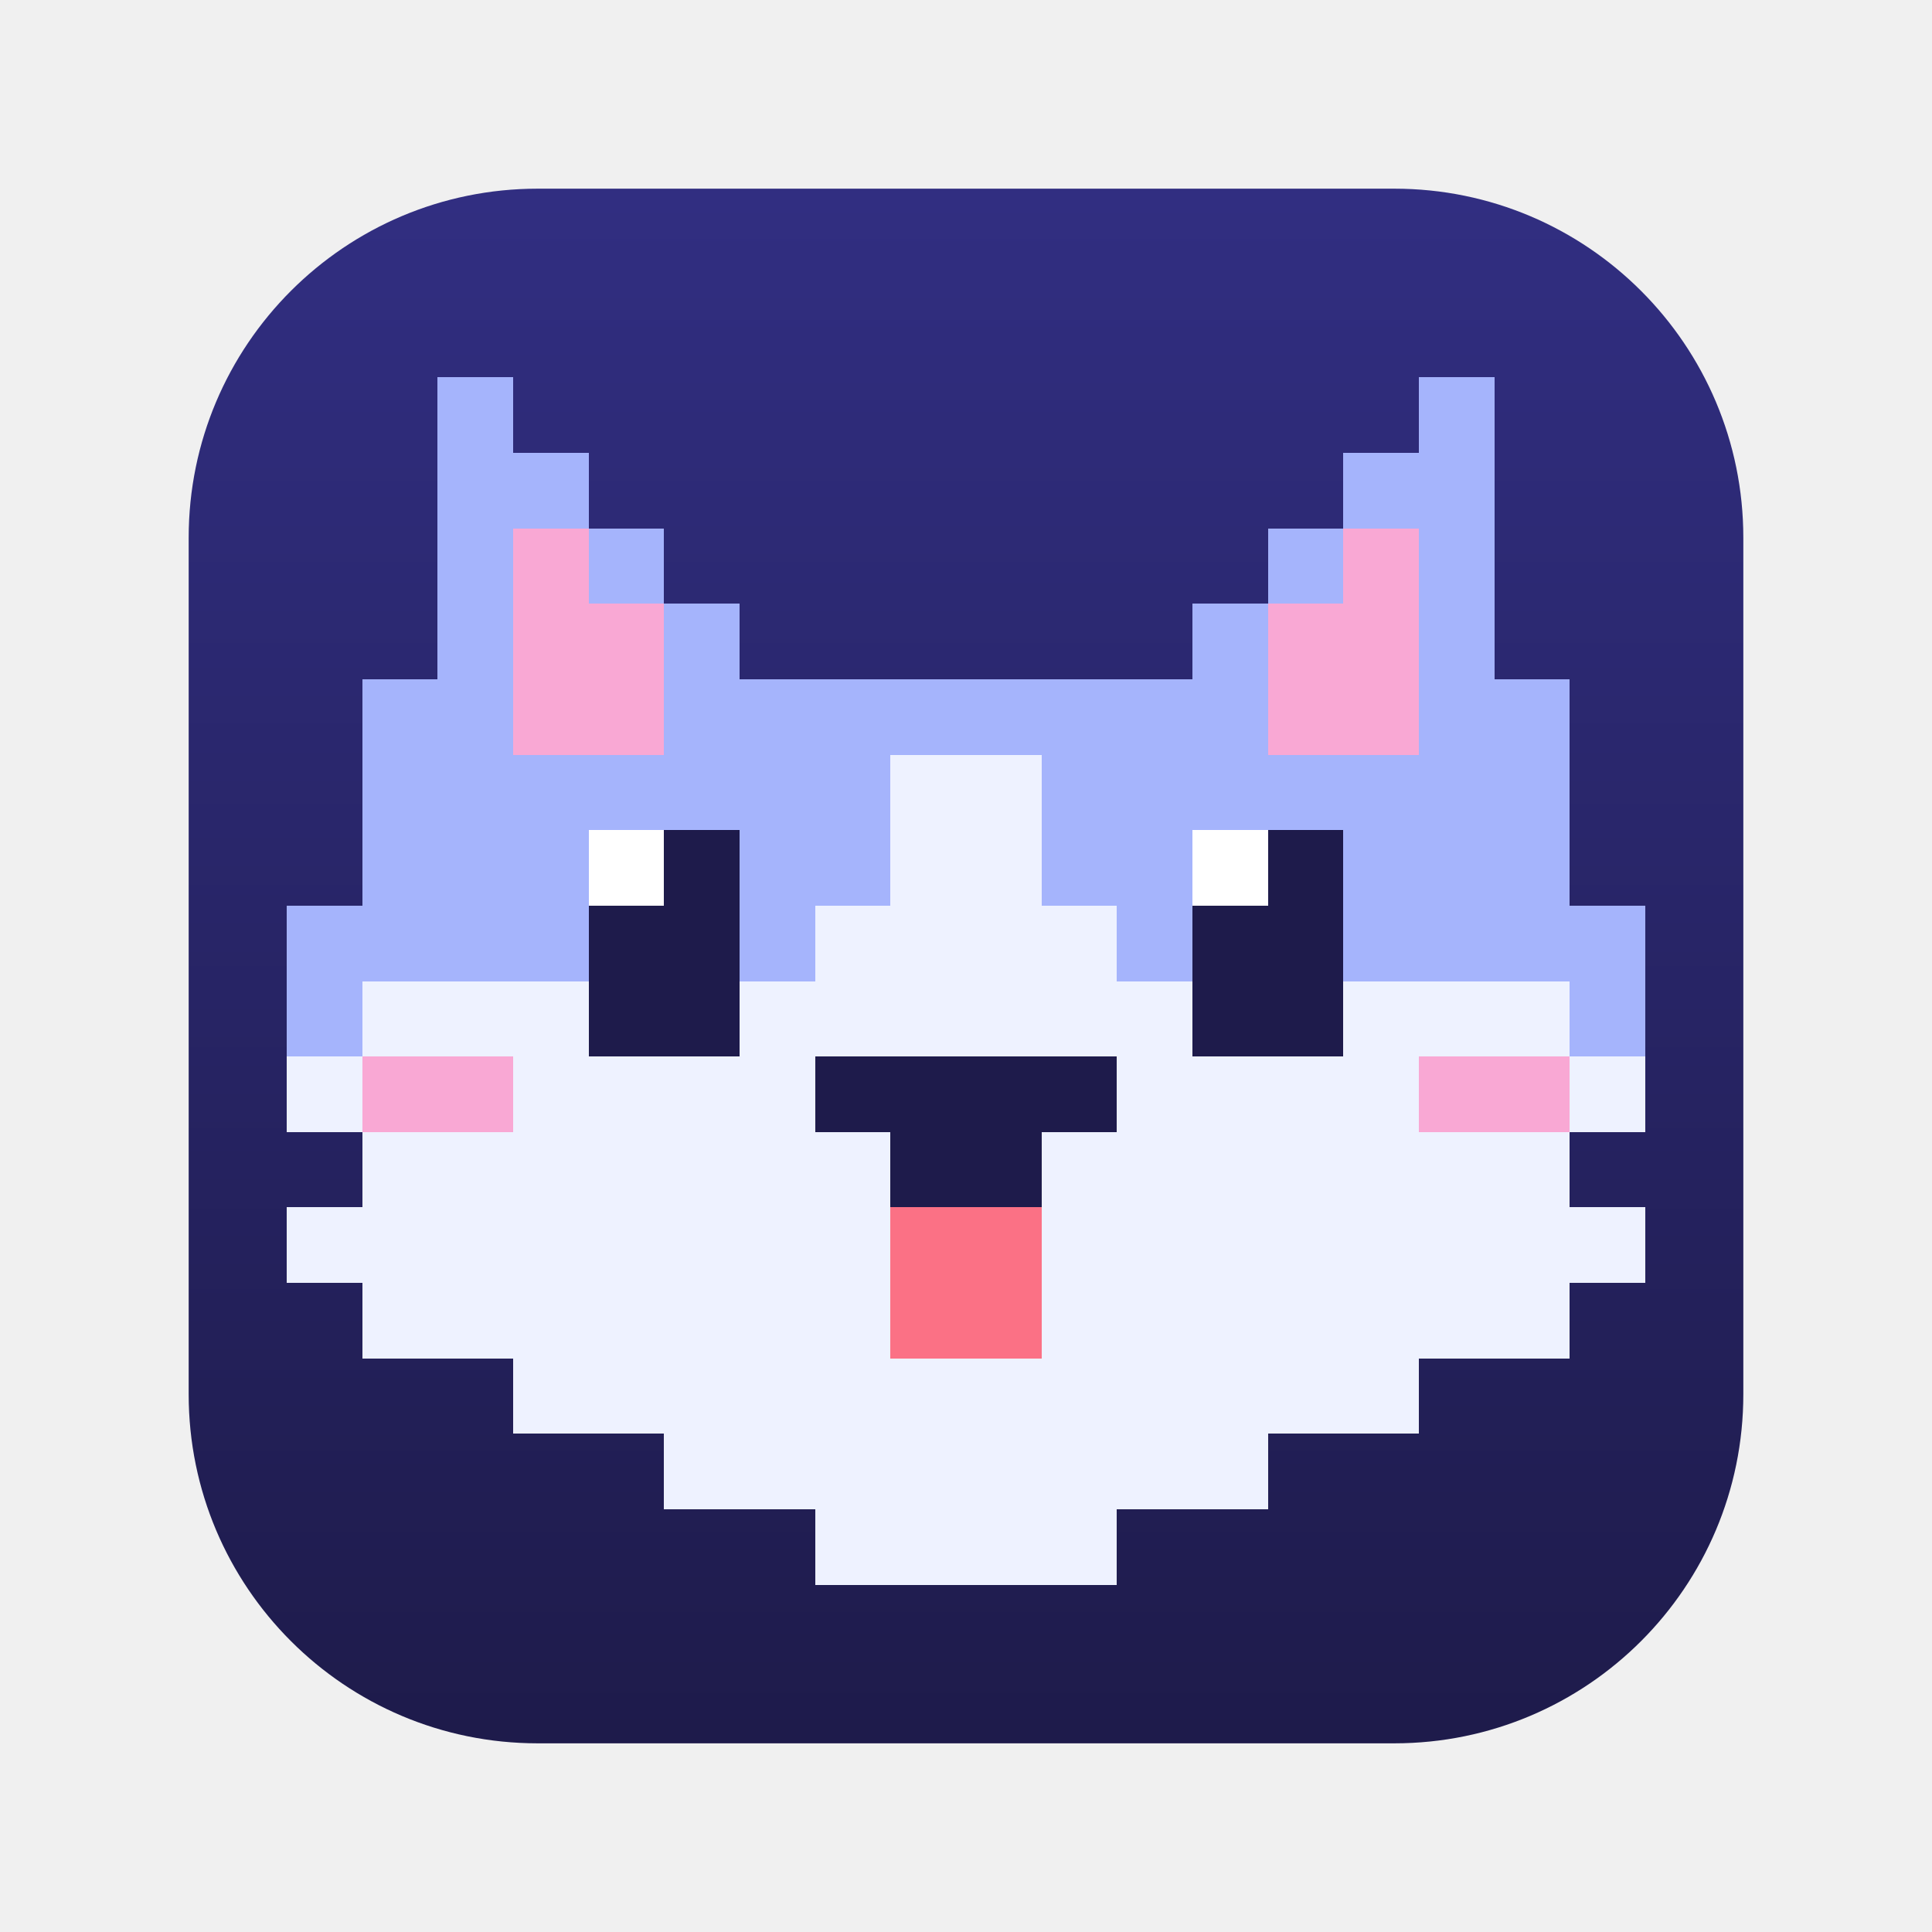
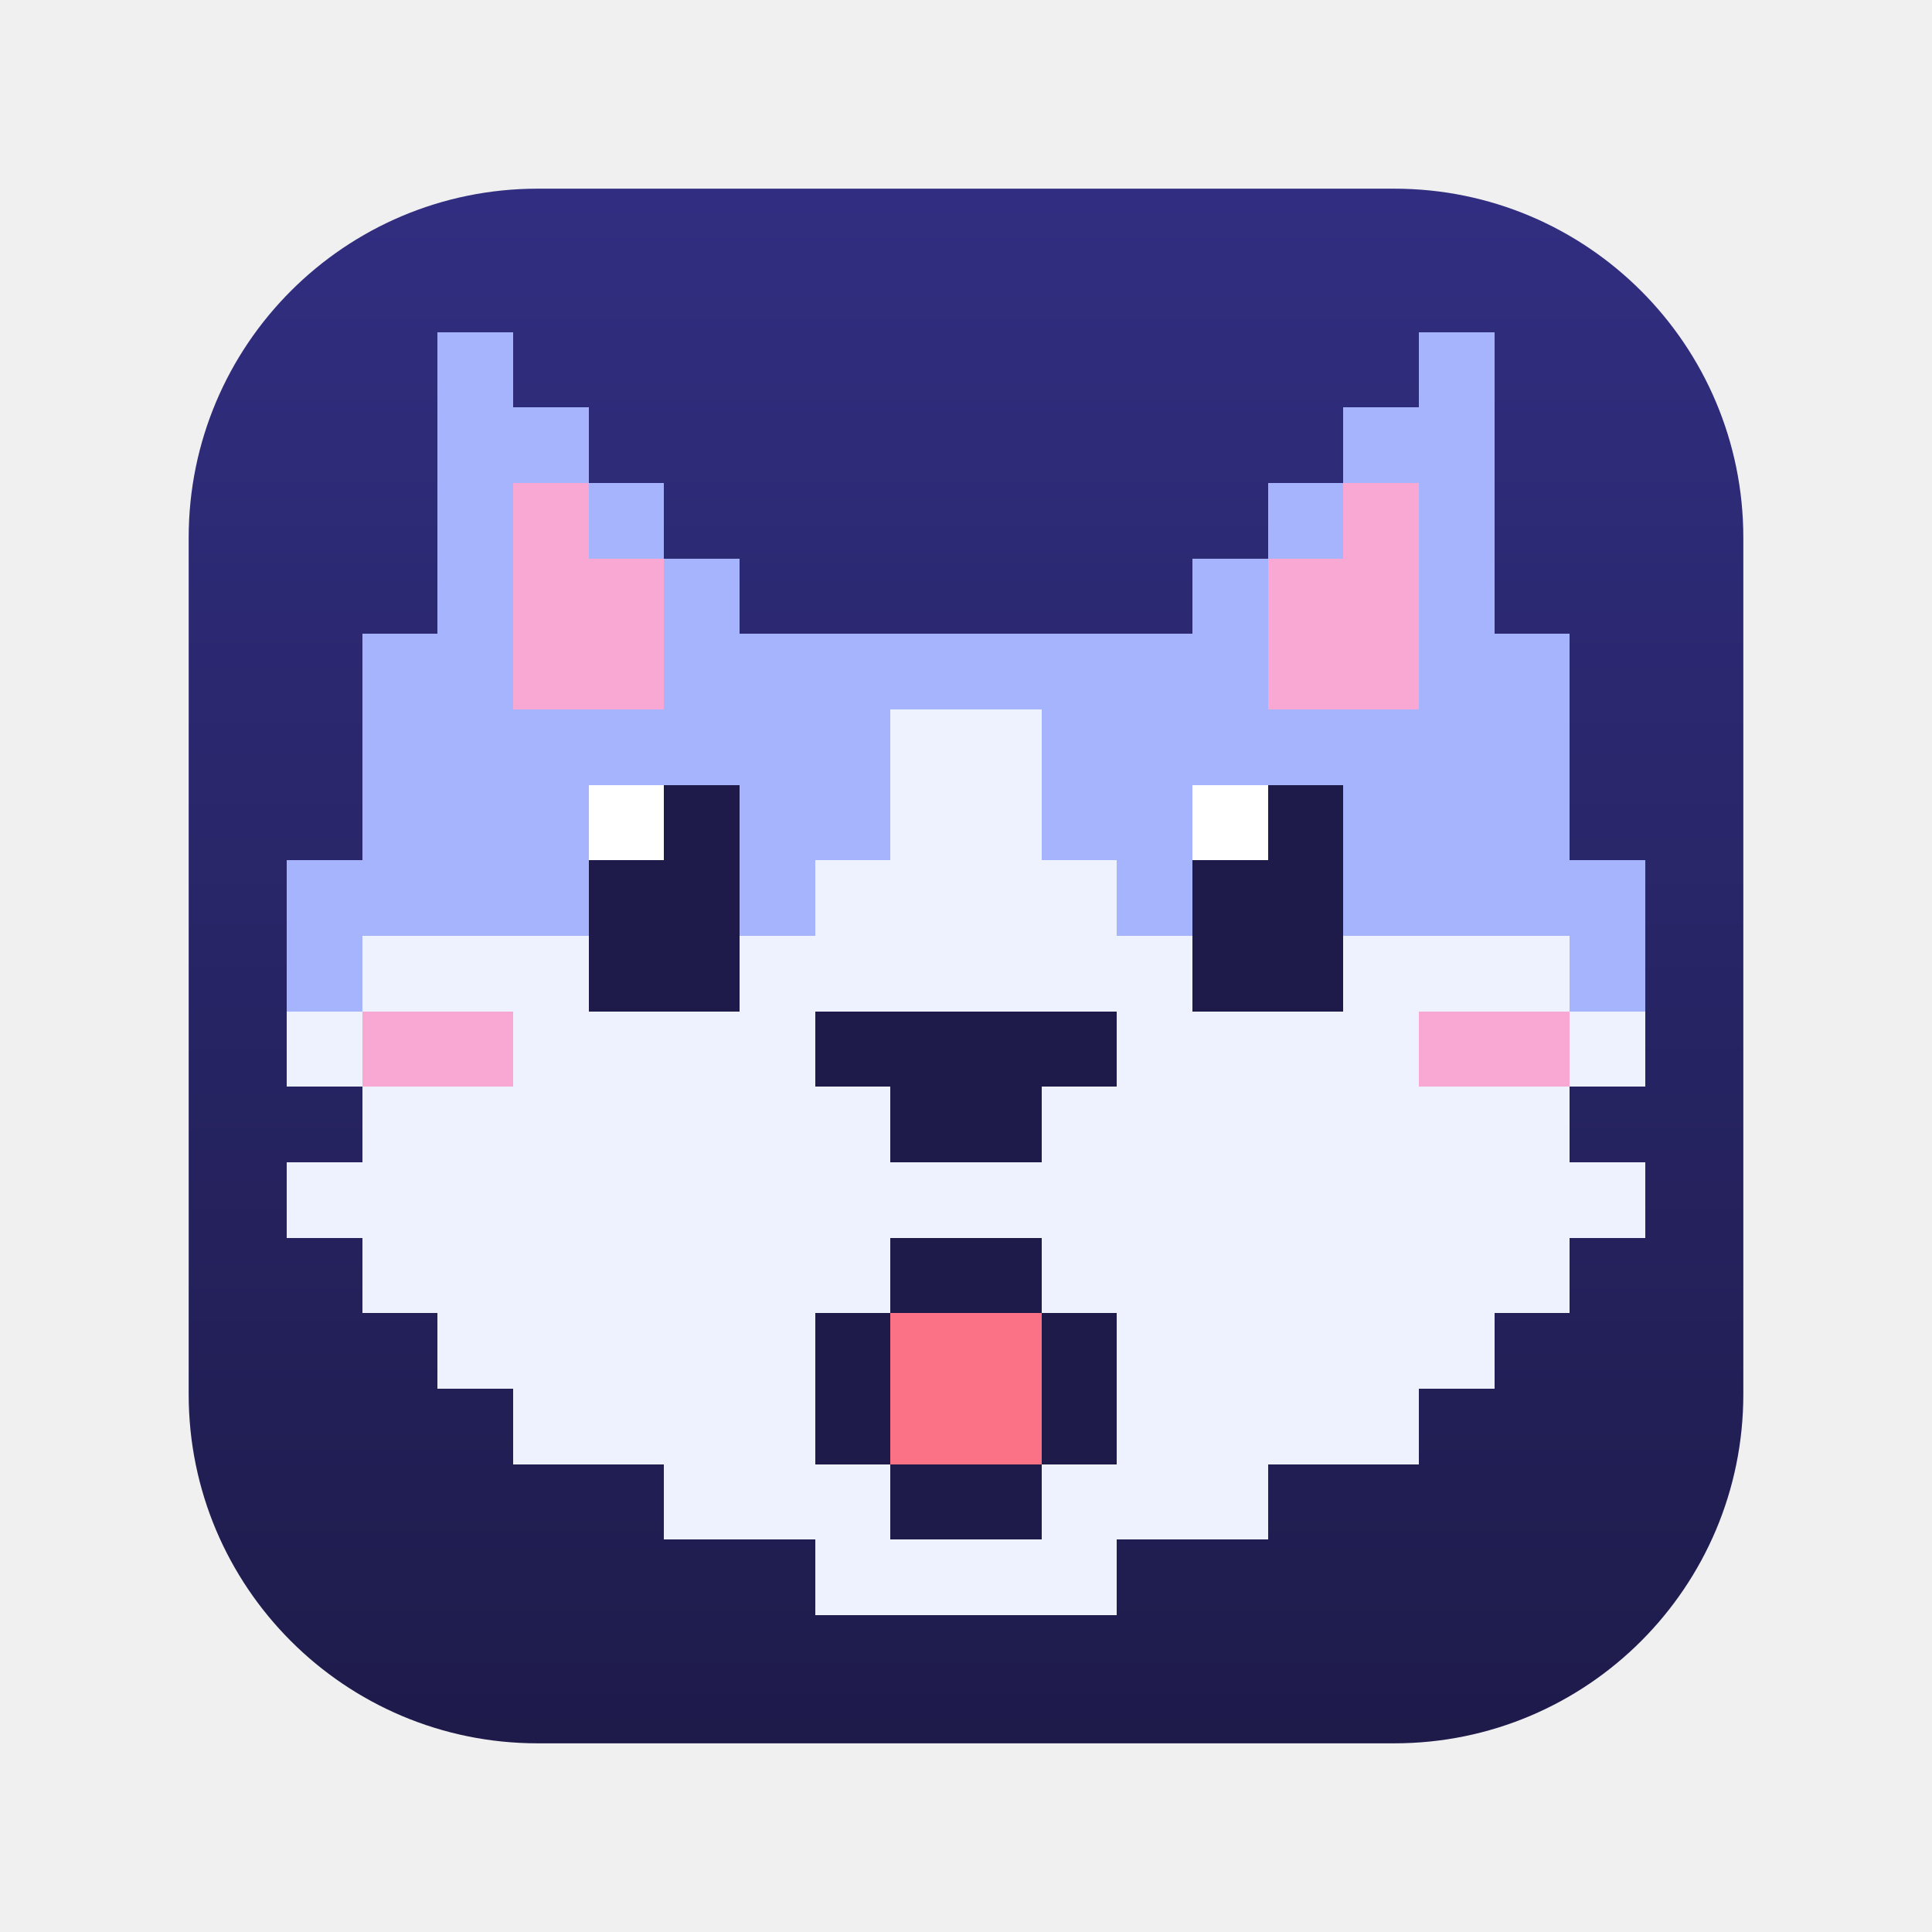
<svg xmlns="http://www.w3.org/2000/svg" viewBox="0 0 1024 1024" width="1024" height="1024">
  <defs>
    <linearGradient id="bg" x1="0" y1="0" x2="0" y2="1">
      <stop offset="0" stop-color="#312e81" />
      <stop offset="1" stop-color="#1e1b4b" />
    </linearGradient>
  </defs>
  <rect x="100" y="100" width="824" height="824" rx="185" fill="url(#bg)" />
  <g shape-rendering="crispEdges">
-     <rect x="232" y="200" width="40" height="40" fill="#a5b4fc" />
-     <rect x="752" y="200" width="40" height="40" fill="#a5b4fc" />
-     <rect x="232" y="240" width="80" height="40" fill="#a5b4fc" />
-     <rect x="712" y="240" width="80" height="40" fill="#a5b4fc" />
-     <rect x="232" y="280" width="40" height="40" fill="#a5b4fc" />
-     <rect x="272" y="280" width="40" height="40" fill="#f9a8d4" />
-     <rect x="312" y="280" width="40" height="40" fill="#a5b4fc" />
-     <rect x="672" y="280" width="40" height="40" fill="#a5b4fc" />
-     <rect x="712" y="280" width="40" height="40" fill="#f9a8d4" />
-     <rect x="752" y="280" width="40" height="40" fill="#a5b4fc" />
-     <rect x="232" y="320" width="40" height="40" fill="#a5b4fc" />
-     <rect x="272" y="320" width="80" height="40" fill="#f9a8d4" />
-     <rect x="352" y="320" width="40" height="40" fill="#a5b4fc" />
-     <rect x="632" y="320" width="40" height="40" fill="#a5b4fc" />
-     <rect x="672" y="320" width="80" height="40" fill="#f9a8d4" />
-     <rect x="752" y="320" width="40" height="40" fill="#a5b4fc" />
-     <rect x="192" y="360" width="80" height="40" fill="#a5b4fc" />
-     <rect x="272" y="360" width="80" height="40" fill="#f9a8d4" />
-     <rect x="352" y="360" width="320" height="40" fill="#a5b4fc" />
-     <rect x="672" y="360" width="80" height="40" fill="#f9a8d4" />
-     <rect x="752" y="360" width="80" height="40" fill="#a5b4fc" />
-     <rect x="192" y="400" width="280" height="40" fill="#a5b4fc" />
-     <rect x="472" y="400" width="80" height="40" fill="#eef2ff" />
-     <rect x="552" y="400" width="280" height="40" fill="#a5b4fc" />
-     <rect x="192" y="440" width="120" height="40" fill="#a5b4fc" />
-     <rect x="312" y="440" width="40" height="40" fill="#ffffff" />
-     <rect x="352" y="440" width="40" height="40" fill="#1e1b4b" />
-     <rect x="392" y="440" width="80" height="40" fill="#a5b4fc" />
-     <rect x="472" y="440" width="80" height="40" fill="#eef2ff" />
-     <rect x="552" y="440" width="80" height="40" fill="#a5b4fc" />
-     <rect x="632" y="440" width="40" height="40" fill="#ffffff" />
-     <rect x="672" y="440" width="40" height="40" fill="#1e1b4b" />
-     <rect x="712" y="440" width="120" height="40" fill="#a5b4fc" />
-     <rect x="152" y="480" width="160" height="40" fill="#a5b4fc" />
-     <rect x="312" y="480" width="80" height="40" fill="#1e1b4b" />
-     <rect x="392" y="480" width="40" height="40" fill="#a5b4fc" />
-     <rect x="432" y="480" width="160" height="40" fill="#eef2ff" />
-     <rect x="592" y="480" width="40" height="40" fill="#a5b4fc" />
-     <rect x="632" y="480" width="80" height="40" fill="#1e1b4b" />
-     <rect x="712" y="480" width="160" height="40" fill="#a5b4fc" />
-     <rect x="152" y="520" width="40" height="40" fill="#a5b4fc" />
-     <rect x="192" y="520" width="120" height="40" fill="#eef2ff" />
-     <rect x="312" y="520" width="80" height="40" fill="#1e1b4b" />
-     <rect x="392" y="520" width="240" height="40" fill="#eef2ff" />
-     <rect x="632" y="520" width="80" height="40" fill="#1e1b4b" />
-     <rect x="712" y="520" width="120" height="40" fill="#eef2ff" />
-     <rect x="832" y="520" width="40" height="40" fill="#a5b4fc" />
-     <rect x="152" y="560" width="40" height="40" fill="#eef2ff" />
-     <rect x="192" y="560" width="80" height="40" fill="#f9a8d4" />
-     <rect x="272" y="560" width="160" height="40" fill="#eef2ff" />
-     <rect x="432" y="560" width="160" height="40" fill="#1e1b4b" />
-     <rect x="592" y="560" width="160" height="40" fill="#eef2ff" />
-     <rect x="752" y="560" width="80" height="40" fill="#f9a8d4" />
-     <rect x="832" y="560" width="40" height="40" fill="#eef2ff" />
-     <rect x="192" y="600" width="280" height="40" fill="#eef2ff" />
-     <rect x="472" y="600" width="80" height="40" fill="#1e1b4b" />
-     <rect x="552" y="600" width="280" height="40" fill="#eef2ff" />
-     <rect x="152" y="640" width="320" height="40" fill="#eef2ff" />
-     <rect x="472" y="640" width="80" height="40" fill="#fb7185" />
-     <rect x="552" y="640" width="320" height="40" fill="#eef2ff" />
-     <rect x="192" y="680" width="280" height="40" fill="#eef2ff" />
-     <rect x="472" y="680" width="80" height="40" fill="#fb7185" />
-     <rect x="552" y="680" width="280" height="40" fill="#eef2ff" />
-     <rect x="272" y="720" width="480" height="40" fill="#eef2ff" />
-     <rect x="352" y="760" width="320" height="40" fill="#eef2ff" />
-     <rect x="432" y="800" width="160" height="40" fill="#eef2ff" />
+     <rect x="232" y="176" width="40" height="40" fill="#a5b4fc" />
+     <rect x="752" y="176" width="40" height="40" fill="#a5b4fc" />
+     <rect x="232" y="216" width="80" height="40" fill="#a5b4fc" />
+     <rect x="712" y="216" width="80" height="40" fill="#a5b4fc" />
+     <rect x="232" y="256" width="40" height="40" fill="#a5b4fc" />
+     <rect x="272" y="256" width="40" height="40" fill="#f9a8d4" />
+     <rect x="312" y="256" width="40" height="40" fill="#a5b4fc" />
+     <rect x="672" y="256" width="40" height="40" fill="#a5b4fc" />
+     <rect x="712" y="256" width="40" height="40" fill="#f9a8d4" />
+     <rect x="752" y="256" width="40" height="40" fill="#a5b4fc" />
+     <rect x="232" y="296" width="40" height="40" fill="#a5b4fc" />
+     <rect x="272" y="296" width="80" height="40" fill="#f9a8d4" />
+     <rect x="352" y="296" width="40" height="40" fill="#a5b4fc" />
+     <rect x="632" y="296" width="40" height="40" fill="#a5b4fc" />
+     <rect x="672" y="296" width="80" height="40" fill="#f9a8d4" />
+     <rect x="752" y="296" width="40" height="40" fill="#a5b4fc" />
+     <rect x="192" y="336" width="80" height="40" fill="#a5b4fc" />
+     <rect x="272" y="336" width="80" height="40" fill="#f9a8d4" />
+     <rect x="352" y="336" width="320" height="40" fill="#a5b4fc" />
+     <rect x="672" y="336" width="80" height="40" fill="#f9a8d4" />
+     <rect x="752" y="336" width="80" height="40" fill="#a5b4fc" />
+     <rect x="192" y="376" width="280" height="40" fill="#a5b4fc" />
+     <rect x="472" y="376" width="80" height="40" fill="#eef2ff" />
+     <rect x="552" y="376" width="280" height="40" fill="#a5b4fc" />
+     <rect x="192" y="416" width="120" height="40" fill="#a5b4fc" />
+     <rect x="312" y="416" width="40" height="40" fill="#ffffff" />
+     <rect x="352" y="416" width="40" height="40" fill="#1e1b4b" />
+     <rect x="392" y="416" width="80" height="40" fill="#a5b4fc" />
+     <rect x="472" y="416" width="80" height="40" fill="#eef2ff" />
+     <rect x="552" y="416" width="80" height="40" fill="#a5b4fc" />
+     <rect x="632" y="416" width="40" height="40" fill="#ffffff" />
+     <rect x="672" y="416" width="40" height="40" fill="#1e1b4b" />
+     <rect x="712" y="416" width="120" height="40" fill="#a5b4fc" />
+     <rect x="152" y="456" width="160" height="40" fill="#a5b4fc" />
+     <rect x="312" y="456" width="80" height="40" fill="#1e1b4b" />
+     <rect x="392" y="456" width="40" height="40" fill="#a5b4fc" />
+     <rect x="432" y="456" width="160" height="40" fill="#eef2ff" />
+     <rect x="592" y="456" width="40" height="40" fill="#a5b4fc" />
+     <rect x="632" y="456" width="80" height="40" fill="#1e1b4b" />
+     <rect x="712" y="456" width="160" height="40" fill="#a5b4fc" />
+     <rect x="152" y="496" width="40" height="40" fill="#a5b4fc" />
+     <rect x="192" y="496" width="120" height="40" fill="#eef2ff" />
+     <rect x="312" y="496" width="80" height="40" fill="#1e1b4b" />
+     <rect x="392" y="496" width="240" height="40" fill="#eef2ff" />
+     <rect x="632" y="496" width="80" height="40" fill="#1e1b4b" />
+     <rect x="712" y="496" width="120" height="40" fill="#eef2ff" />
+     <rect x="832" y="496" width="40" height="40" fill="#a5b4fc" />
+     <rect x="152" y="536" width="40" height="40" fill="#eef2ff" />
+     <rect x="192" y="536" width="80" height="40" fill="#f9a8d4" />
+     <rect x="272" y="536" width="160" height="40" fill="#eef2ff" />
+     <rect x="432" y="536" width="160" height="40" fill="#1e1b4b" />
+     <rect x="592" y="536" width="160" height="40" fill="#eef2ff" />
+     <rect x="752" y="536" width="80" height="40" fill="#f9a8d4" />
+     <rect x="832" y="536" width="40" height="40" fill="#eef2ff" />
+     <rect x="192" y="576" width="280" height="40" fill="#eef2ff" />
+     <rect x="472" y="576" width="80" height="40" fill="#1e1b4b" />
+     <rect x="552" y="576" width="280" height="40" fill="#eef2ff" />
+     <rect x="152" y="616" width="720" height="40" fill="#eef2ff" />
+     <rect x="192" y="656" width="280" height="40" fill="#eef2ff" />
+     <rect x="472" y="656" width="80" height="40" fill="#1e1b4b" />
+     <rect x="552" y="656" width="280" height="40" fill="#eef2ff" />
+     <rect x="232" y="696" width="200" height="40" fill="#eef2ff" />
+     <rect x="432" y="696" width="40" height="40" fill="#1e1b4b" />
+     <rect x="472" y="696" width="80" height="40" fill="#fb7185" />
+     <rect x="552" y="696" width="40" height="40" fill="#1e1b4b" />
+     <rect x="592" y="696" width="200" height="40" fill="#eef2ff" />
+     <rect x="272" y="736" width="160" height="40" fill="#eef2ff" />
+     <rect x="432" y="736" width="40" height="40" fill="#1e1b4b" />
+     <rect x="472" y="736" width="80" height="40" fill="#fb7185" />
+     <rect x="552" y="736" width="40" height="40" fill="#1e1b4b" />
+     <rect x="592" y="736" width="160" height="40" fill="#eef2ff" />
+     <rect x="352" y="776" width="120" height="40" fill="#eef2ff" />
+     <rect x="472" y="776" width="80" height="40" fill="#1e1b4b" />
+     <rect x="552" y="776" width="120" height="40" fill="#eef2ff" />
+     <rect x="432" y="816" width="160" height="40" fill="#eef2ff" />
  </g>
</svg>
